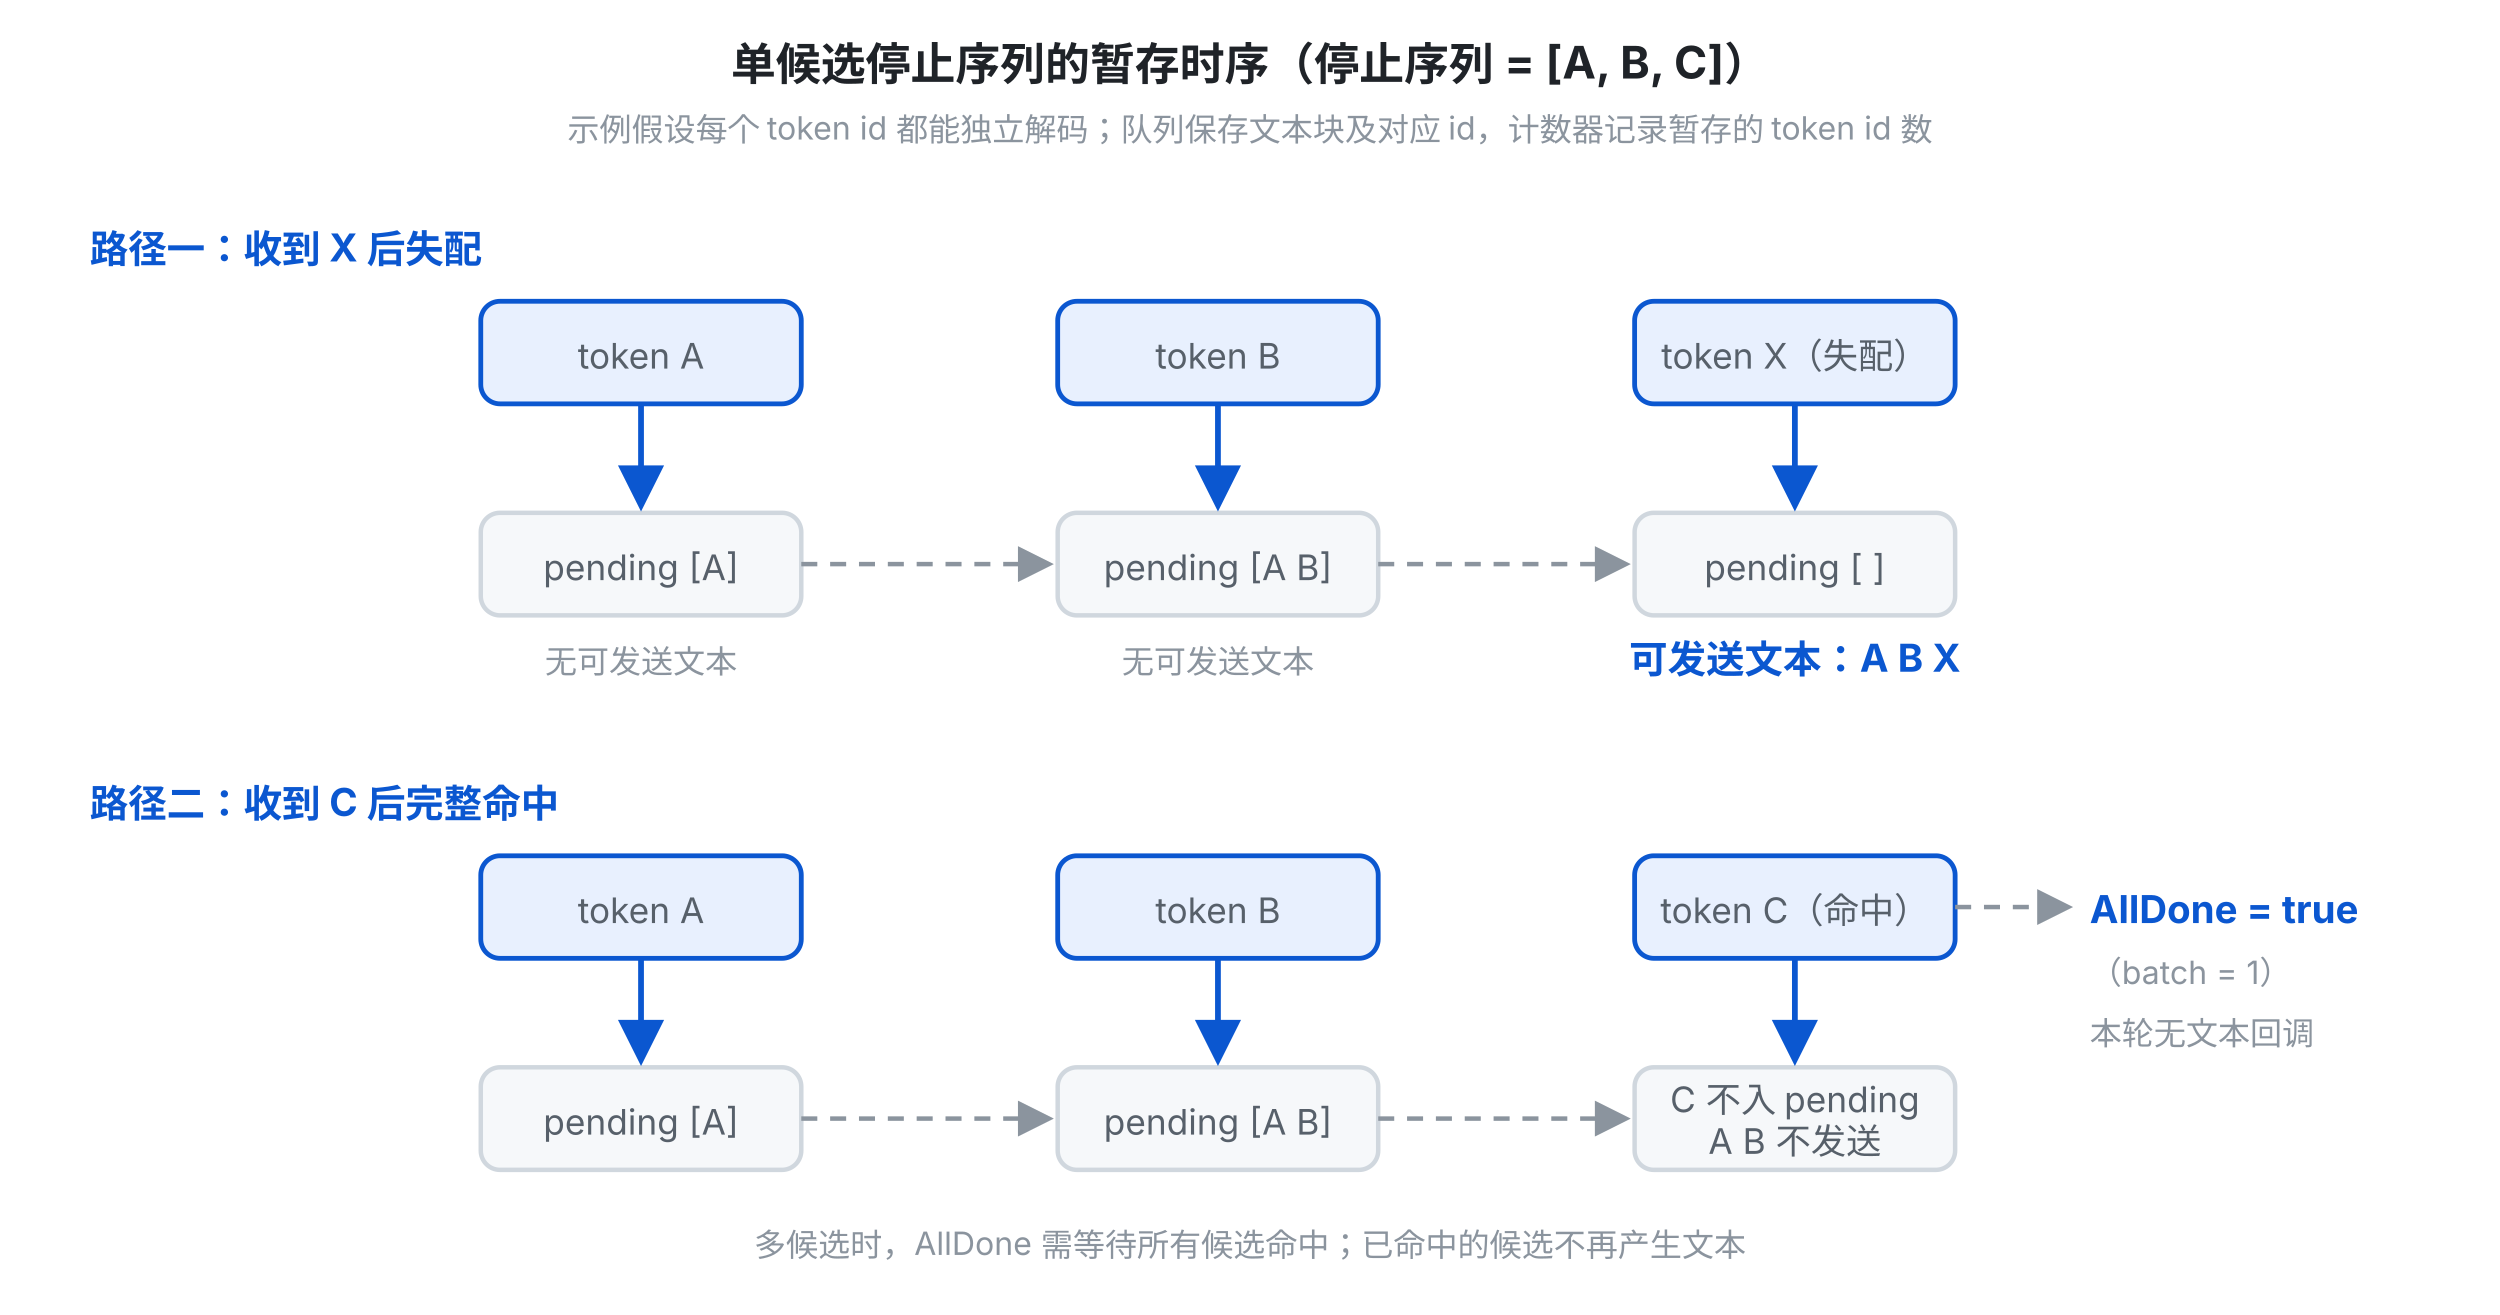
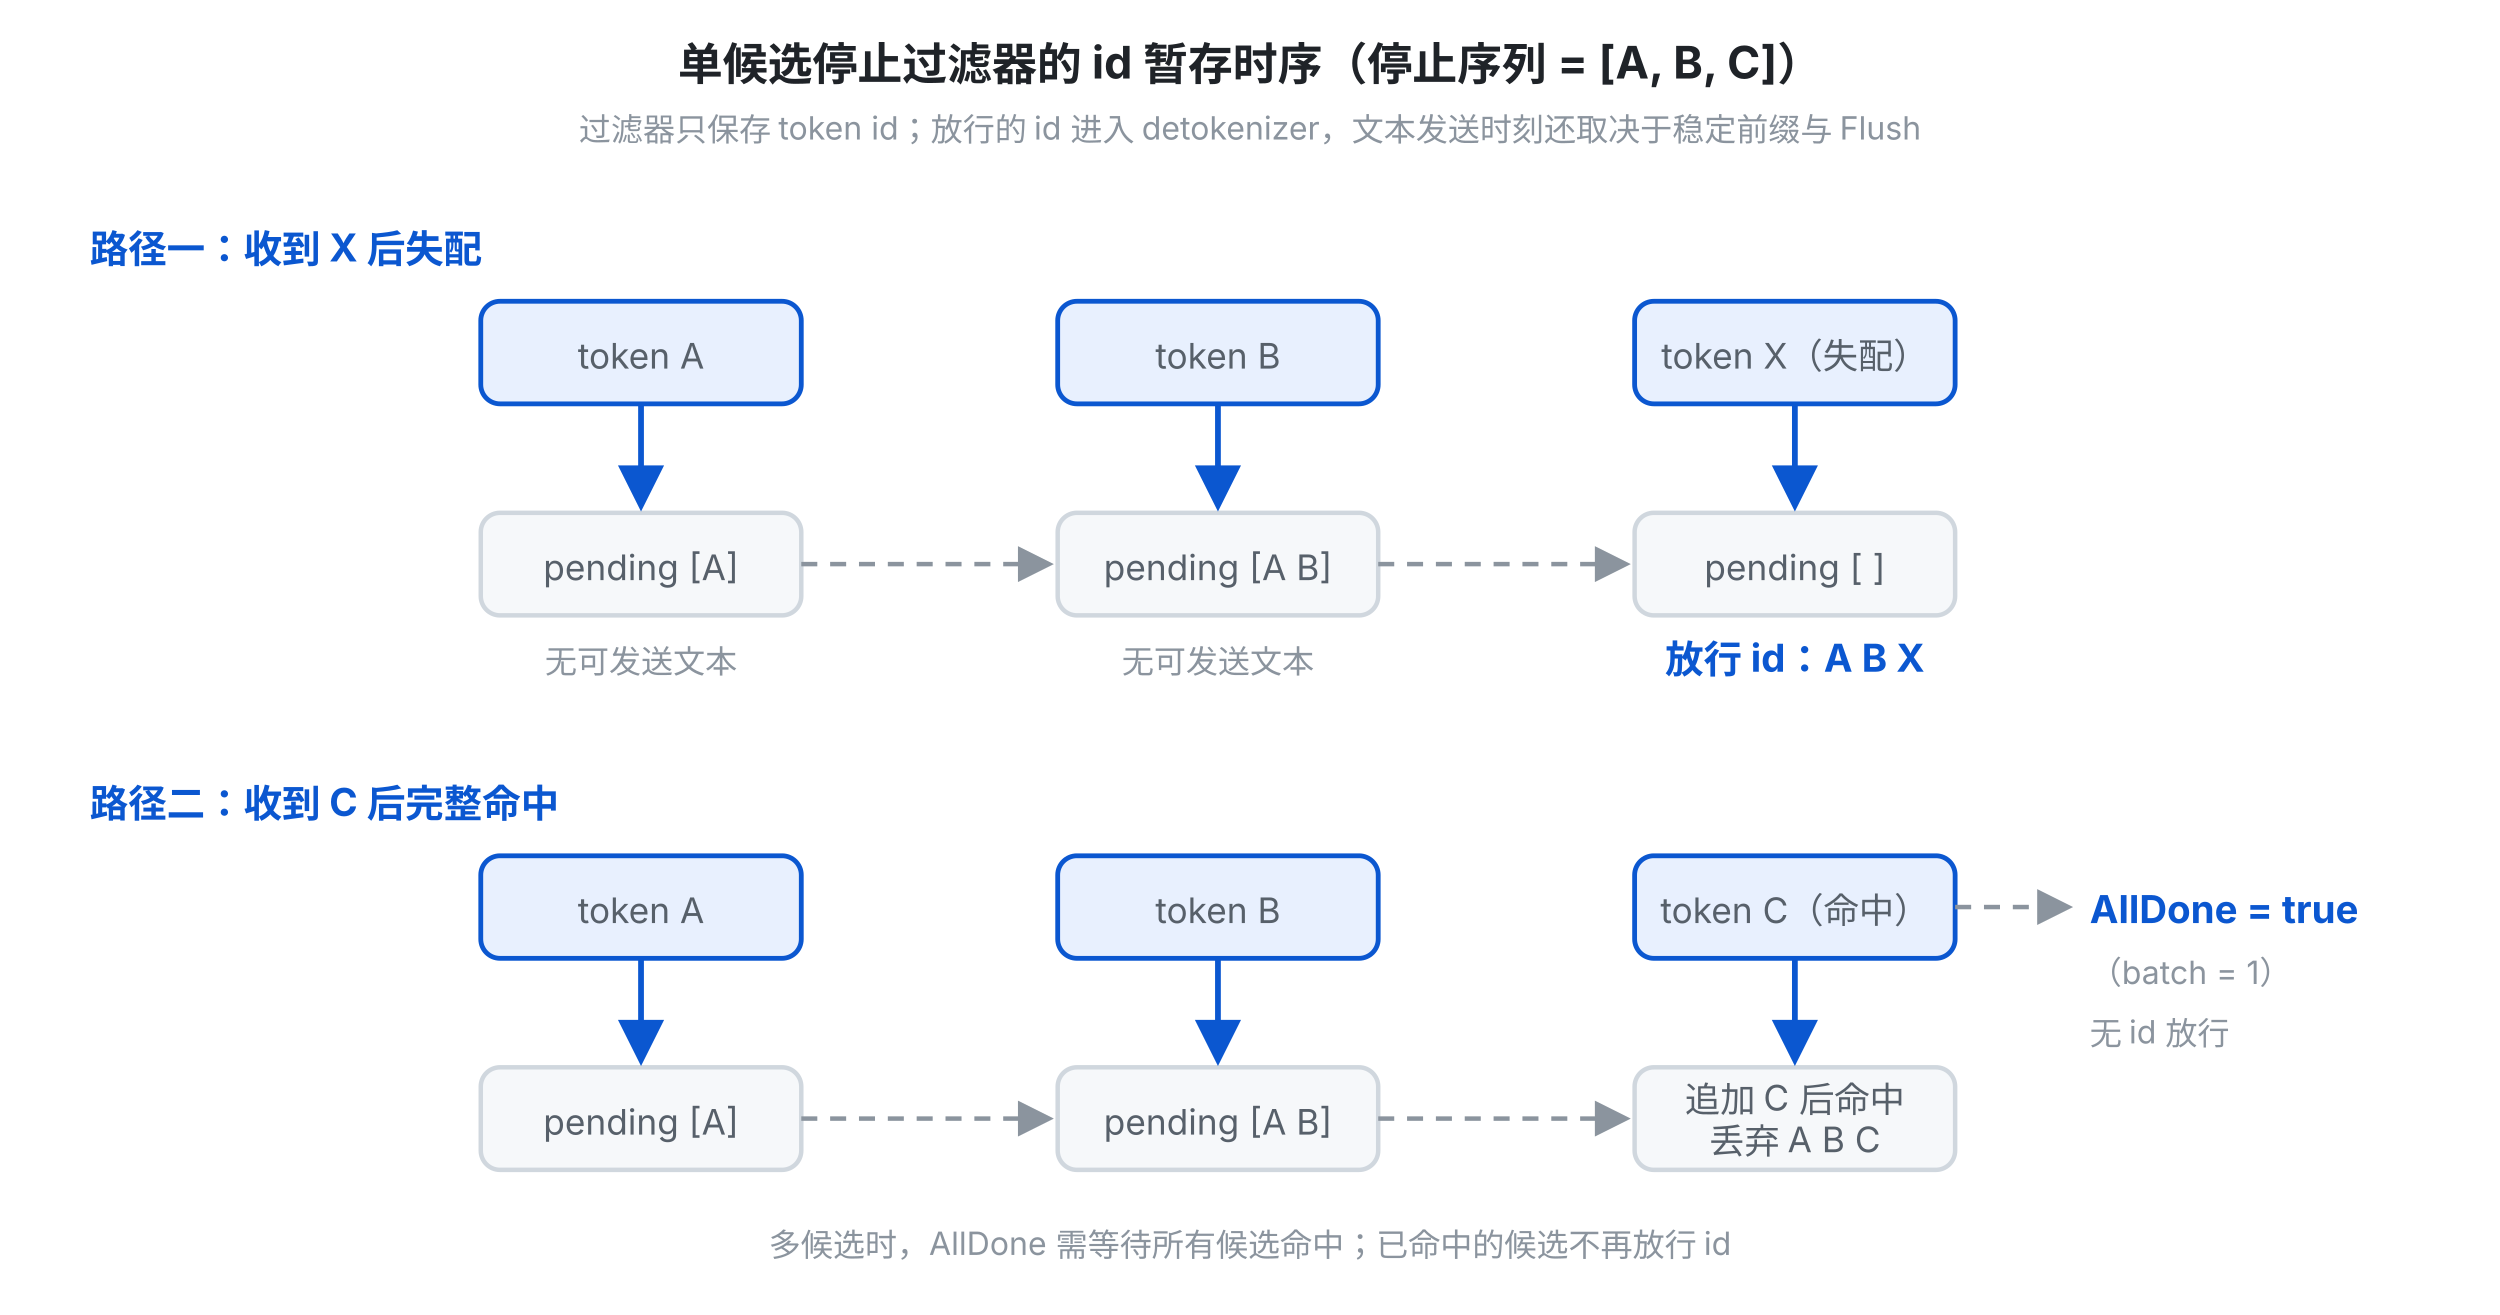
- <svg xmlns="http://www.w3.org/2000/svg" viewBox="0 0 780 410" width="780" height="410" role="img" aria-label="单候选停止序列在部分匹配、失配和完整命中时的暂存与发送行为">
+ <svg xmlns="http://www.w3.org/2000/svg" viewBox="0 0 780 410" width="780" height="410" role="img" aria-label="单候选停止序列在部分匹配、失配和完整命中时的暂存与 id 放行行为">
  <defs>
    <style>
      text { font-family: -apple-system, "PingFang SC", "Microsoft YaHei", sans-serif; }
      .b { fill: var(--fig-surface, #f6f8fa); stroke: var(--fig-border, #d0d7de); stroke-width: 1.4; }
      .bl { fill: var(--fig-accent-soft, #e8f0fe); stroke: var(--fig-accent, #0b57d0); stroke-width: 1.5; }
      .t { fill: var(--fig-text, #1f2328); font-size: 14px; font-weight: 700; }
      .tw { fill: var(--fig-accent, #0b57d0); font-size: 12px; font-weight: 700; }
      .ts { fill: var(--fig-text-soft, #57606a); font-size: 11px; }
      .td { fill: var(--fig-text-dim, #8b949e); font-size: 10px; }
      .edge { stroke: var(--fig-accent, #0b57d0); stroke-width: 1.8; fill: none; }
      .edged { stroke: var(--fig-text-dim, #8b949e); stroke-width: 1.4; fill: none; stroke-dasharray: 5 4; }
    </style>
    <marker id="ar" orient="auto-start-reverse" markerWidth="8" markerHeight="8" refX="6" refY="4">
      <path d="M0,0 L8,4 L0,8 z" fill="var(--fig-accent, #0b57d0)" />
    </marker>
    <marker id="ard" orient="auto-start-reverse" markerWidth="8" markerHeight="8" refX="6" refY="4">
      <path d="M0,0 L8,4 L0,8 z" fill="var(--fig-text-dim, #8b949e)" />
    </marker>
  </defs>
-   <text class="t" x="390" y="25" text-anchor="middle">单候选停止序列的暂存时序（停止序列 = [A, B, C]）</text>
-   <text class="td" x="390" y="44" text-anchor="middle">示例假设每个 token id 都能独立解码；队列保存文本块及对应 id，计数器记录暂存的 token id 数</text>
+   <text class="t" x="390" y="25" text-anchor="middle">单候选停止过滤器的 id 暂存时序（停止序列 = [A, B, C]）</text>
+   <text class="td" x="390" y="44" text-anchor="middle">过滤器只保存 token id；放行的 id 进入 detokenizer，文本发送时刻还取决于稳定前缀与 Flush</text>
  <text class="tw" x="28" y="82">路径一：收到 X 后失配</text>
  <rect class="bl" x="150" y="94" width="100" height="32" rx="6" />
  <text class="ts" x="200" y="115" text-anchor="middle">token A</text>
  <rect class="b" x="150" y="160" width="100" height="32" rx="6" />
  <text class="ts" x="200" y="181" text-anchor="middle">pending [A]</text>
  <text class="td" x="200" y="210" text-anchor="middle">无可发送文本</text>
  <path class="edge" d="M200,126 V156" marker-end="url(#ar)" />
  <rect class="bl" x="330" y="94" width="100" height="32" rx="6" />
  <text class="ts" x="380" y="115" text-anchor="middle">token B</text>
  <rect class="b" x="330" y="160" width="100" height="32" rx="6" />
  <text class="ts" x="380" y="181" text-anchor="middle">pending [A B]</text>
  <text class="td" x="380" y="210" text-anchor="middle">无可发送文本</text>
  <path class="edge" d="M380,126 V156" marker-end="url(#ar)" />
  <path class="edged" d="M250,176 H326" marker-end="url(#ard)" />
  <rect class="bl" x="510" y="94" width="100" height="32" rx="6" />
  <text class="ts" x="560" y="115" text-anchor="middle">token X（失配）</text>
  <rect class="b" x="510" y="160" width="100" height="32" rx="6" />
  <text class="ts" x="560" y="181" text-anchor="middle">pending [ ]</text>
-   <text class="tw" x="560" y="210" text-anchor="middle">可发送文本：A B X</text>
+   <text class="tw" x="560" y="210" text-anchor="middle">放行 id：A B X</text>
  <path class="edge" d="M560,126 V156" marker-end="url(#ar)" />
  <path class="edged" d="M430,176 H506" marker-end="url(#ard)" />
  <text class="tw" x="28" y="255">路径二：收到 C 后完整命中</text>
  <rect class="bl" x="150" y="267" width="100" height="32" rx="6" />
  <text class="ts" x="200" y="288" text-anchor="middle">token A</text>
  <rect class="b" x="150" y="333" width="100" height="32" rx="6" />
  <text class="ts" x="200" y="354" text-anchor="middle">pending [A]</text>
  <path class="edge" d="M200,299 V329" marker-end="url(#ar)" />
  <rect class="bl" x="330" y="267" width="100" height="32" rx="6" />
  <text class="ts" x="380" y="288" text-anchor="middle">token B</text>
  <rect class="b" x="330" y="333" width="100" height="32" rx="6" />
  <text class="ts" x="380" y="354" text-anchor="middle">pending [A B]</text>
  <path class="edge" d="M380,299 V329" marker-end="url(#ar)" />
  <path class="edged" d="M250,349 H326" marker-end="url(#ard)" />
  <rect class="bl" x="510" y="267" width="100" height="32" rx="6" />
  <text class="ts" x="560" y="288" text-anchor="middle">token C（命中）</text>
  <rect class="b" x="510" y="333" width="100" height="32" rx="6" />
-   <text class="ts" x="560" y="347" text-anchor="middle">C 不入 pending</text>
-   <text class="ts" x="560" y="360" text-anchor="middle">A B 不发送</text>
+   <text class="ts" x="560" y="347" text-anchor="middle">追加 C 后命中</text>
+   <text class="ts" x="560" y="360" text-anchor="middle">丢弃 A B C</text>
  <path class="edge" d="M560,299 V329" marker-end="url(#ar)" />
  <path class="edged" d="M430,349 H506" marker-end="url(#ard)" />
  <text class="tw" x="652" y="288">AllDone = true</text>
  <text class="td" x="652" y="307">（batch = 1）</text>
-   <text class="td" x="652" y="326">本轮无文本回调</text>
+   <text class="td" x="652" y="326">无 id 放行</text>
  <path class="edged" d="M610,283 H644" marker-end="url(#ard)" />
-   <text class="td" x="390" y="392" text-anchor="middle">多候选时，AllDone 需等待所有候选命中；已命中的候选不再产生文本</text>
+   <text class="td" x="390" y="392" text-anchor="middle">多候选时，AllDone 需等待所有候选命中；已命中的候选不再放行 id</text>
</svg>
